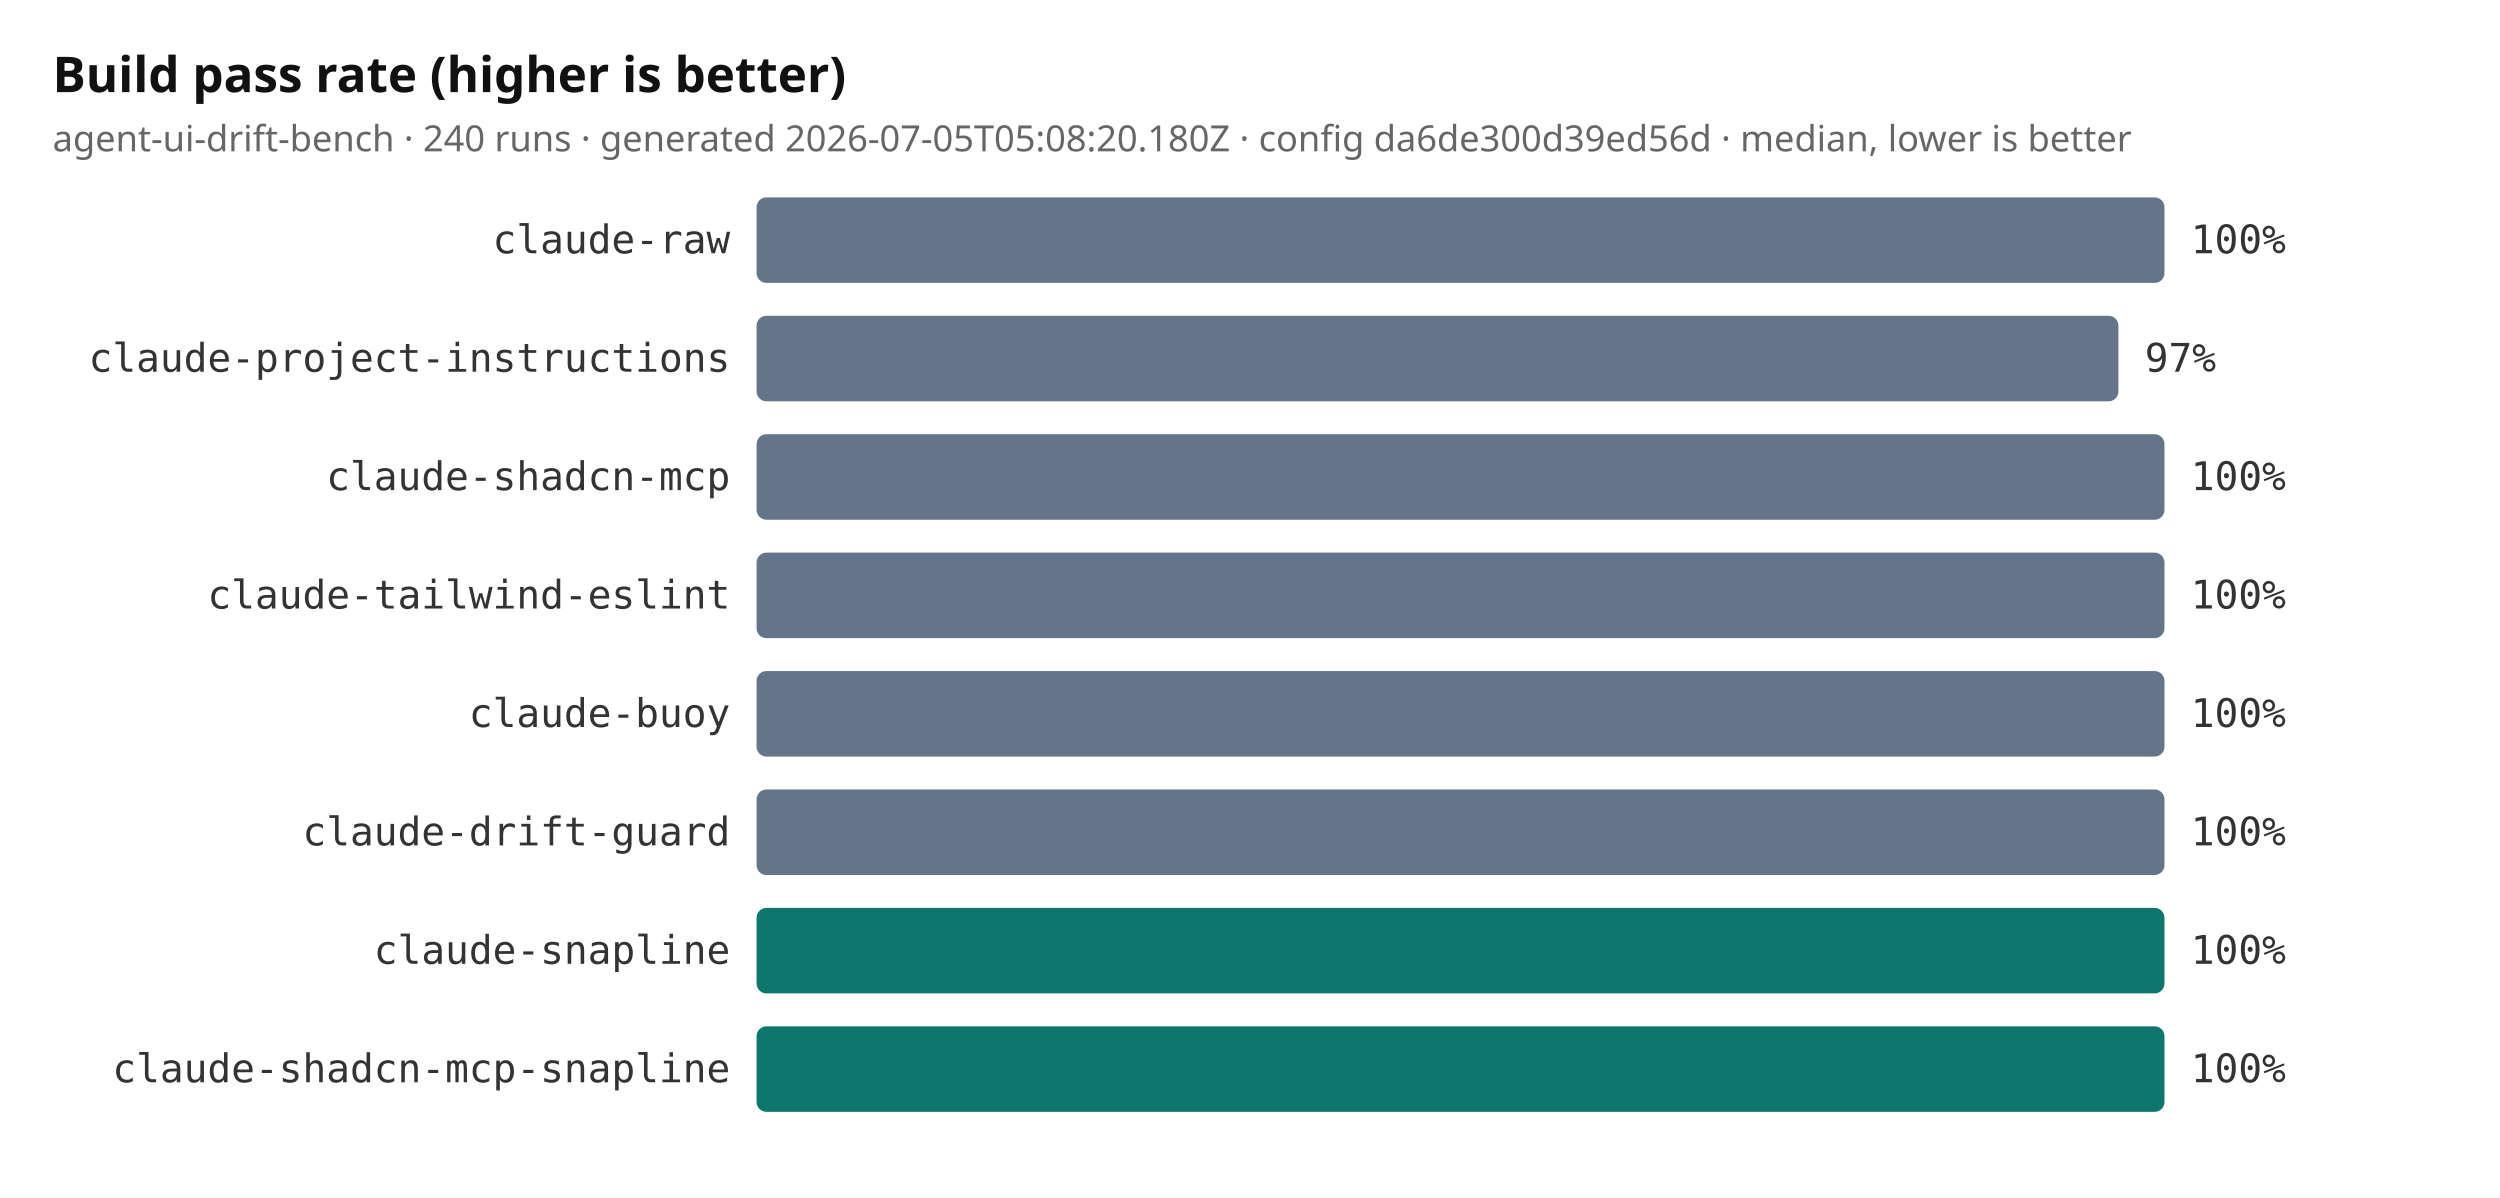
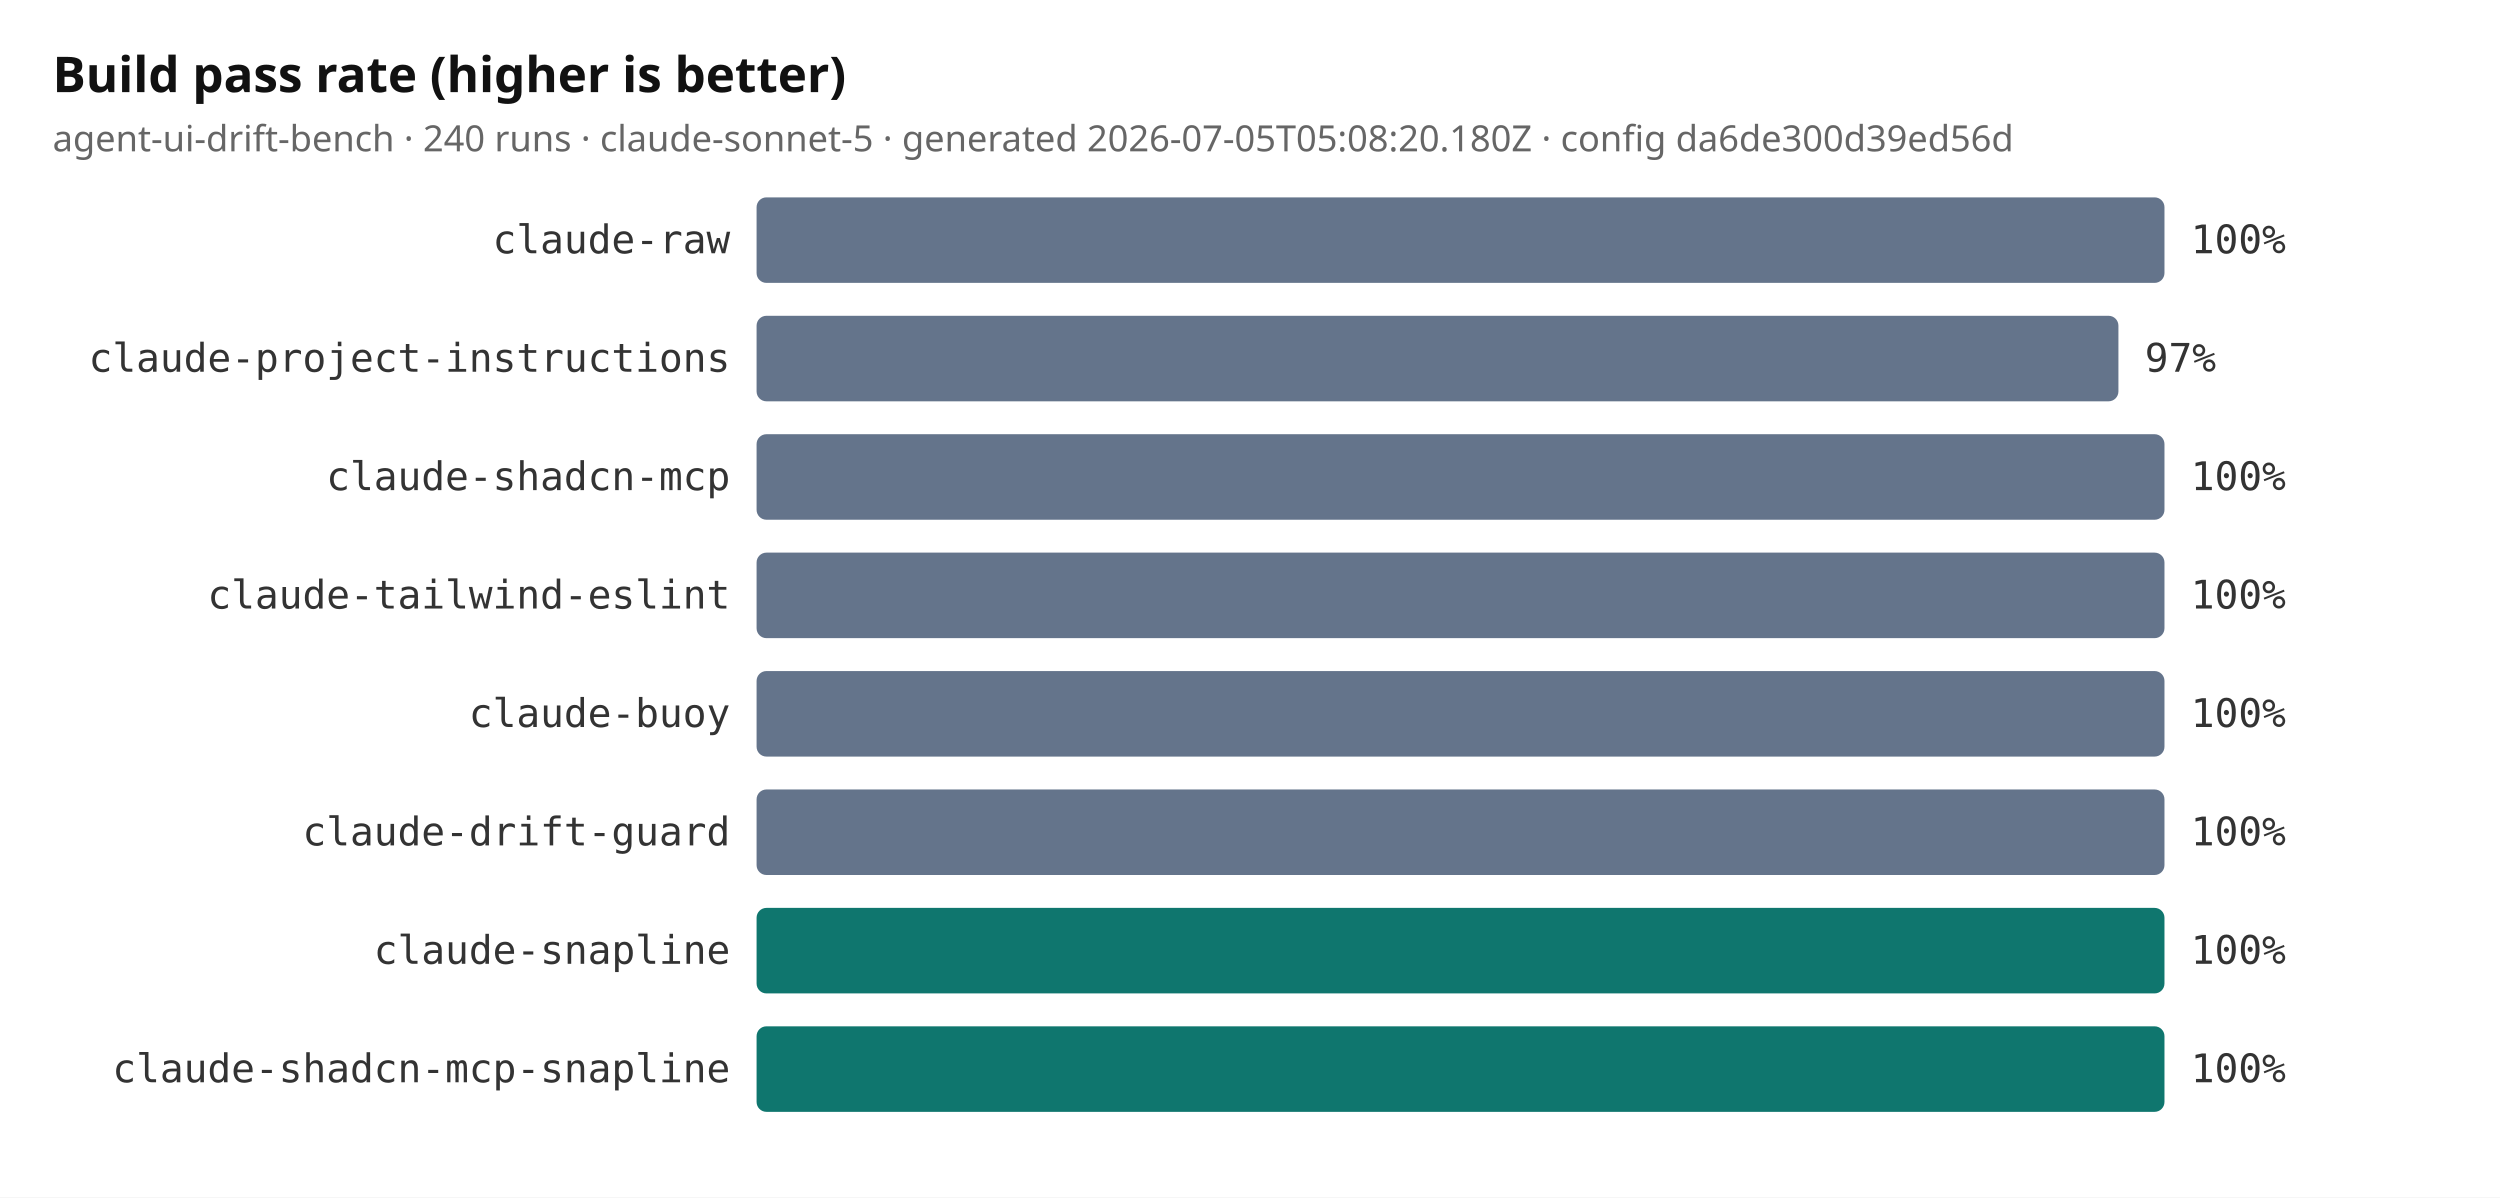
<svg xmlns="http://www.w3.org/2000/svg" width="760" height="364" viewBox="0 0 760 364" role="img" aria-label="Build pass rate (higher is better)">
  <defs>
    <pattern id="tbd" width="8" height="8" patternTransform="rotate(45)" patternUnits="userSpaceOnUse">
      <rect width="8" height="8" fill="#e2e8f0" />
      <line x1="0" y1="0" x2="0" y2="8" stroke="#94a3b8" stroke-width="2" />
    </pattern>
  </defs>
  <rect width="760" height="364" fill="#ffffff" />
  <text x="16" y="28" font-size="15" font-weight="bold" fill="#111" font-family="ui-sans-serif, system-ui">Build pass rate (higher is better)</text>
-   <text x="16" y="46" font-size="11" fill="#666" font-family="ui-sans-serif, system-ui">agent-ui-drift-bench · 240 runs · generated 2026-07-05T05:08:20.180Z · config da6de300d39ed56d · median, lower is better</text>
+   <text x="16" y="46" font-size="11" fill="#666" font-family="ui-sans-serif, system-ui">agent-ui-drift-bench · 240 runs · claude-sonnet-5 · generated 2026-07-05T05:08:20.180Z · config da6de300d39ed56d</text>
  <text x="222" y="77" text-anchor="end" font-size="12" fill="#333" font-family="ui-monospace, monospace">claude-raw</text>
  <rect x="230" y="60" width="428" height="26" fill="#64748b" rx="3" />
  <text x="666" y="77" font-size="12" fill="#333" font-family="ui-monospace, monospace">100%</text>
  <text x="222" y="113" text-anchor="end" font-size="12" fill="#333" font-family="ui-monospace, monospace">claude-project-instructions</text>
  <rect x="230" y="96" width="414" height="26" fill="#64748b" rx="3" />
  <text x="652" y="113" font-size="12" fill="#333" font-family="ui-monospace, monospace">97%</text>
  <text x="222" y="149" text-anchor="end" font-size="12" fill="#333" font-family="ui-monospace, monospace">claude-shadcn-mcp</text>
  <rect x="230" y="132" width="428" height="26" fill="#64748b" rx="3" />
  <text x="666" y="149" font-size="12" fill="#333" font-family="ui-monospace, monospace">100%</text>
  <text x="222" y="185" text-anchor="end" font-size="12" fill="#333" font-family="ui-monospace, monospace">claude-tailwind-eslint</text>
  <rect x="230" y="168" width="428" height="26" fill="#64748b" rx="3" />
  <text x="666" y="185" font-size="12" fill="#333" font-family="ui-monospace, monospace">100%</text>
  <text x="222" y="221" text-anchor="end" font-size="12" fill="#333" font-family="ui-monospace, monospace">claude-buoy</text>
  <rect x="230" y="204" width="428" height="26" fill="#64748b" rx="3" />
  <text x="666" y="221" font-size="12" fill="#333" font-family="ui-monospace, monospace">100%</text>
  <text x="222" y="257" text-anchor="end" font-size="12" fill="#333" font-family="ui-monospace, monospace">claude-drift-guard</text>
  <rect x="230" y="240" width="428" height="26" fill="#64748b" rx="3" />
  <text x="666" y="257" font-size="12" fill="#333" font-family="ui-monospace, monospace">100%</text>
  <text x="222" y="293" text-anchor="end" font-size="12" fill="#333" font-family="ui-monospace, monospace">claude-snapline</text>
  <rect x="230" y="276" width="428" height="26" fill="#0f766e" rx="3" />
  <text x="666" y="293" font-size="12" fill="#333" font-family="ui-monospace, monospace">100%</text>
  <text x="222" y="329" text-anchor="end" font-size="12" fill="#333" font-family="ui-monospace, monospace">claude-shadcn-mcp-snapline</text>
  <rect x="230" y="312" width="428" height="26" fill="#0f766e" rx="3" />
  <text x="666" y="329" font-size="12" fill="#333" font-family="ui-monospace, monospace">100%</text>
</svg>
